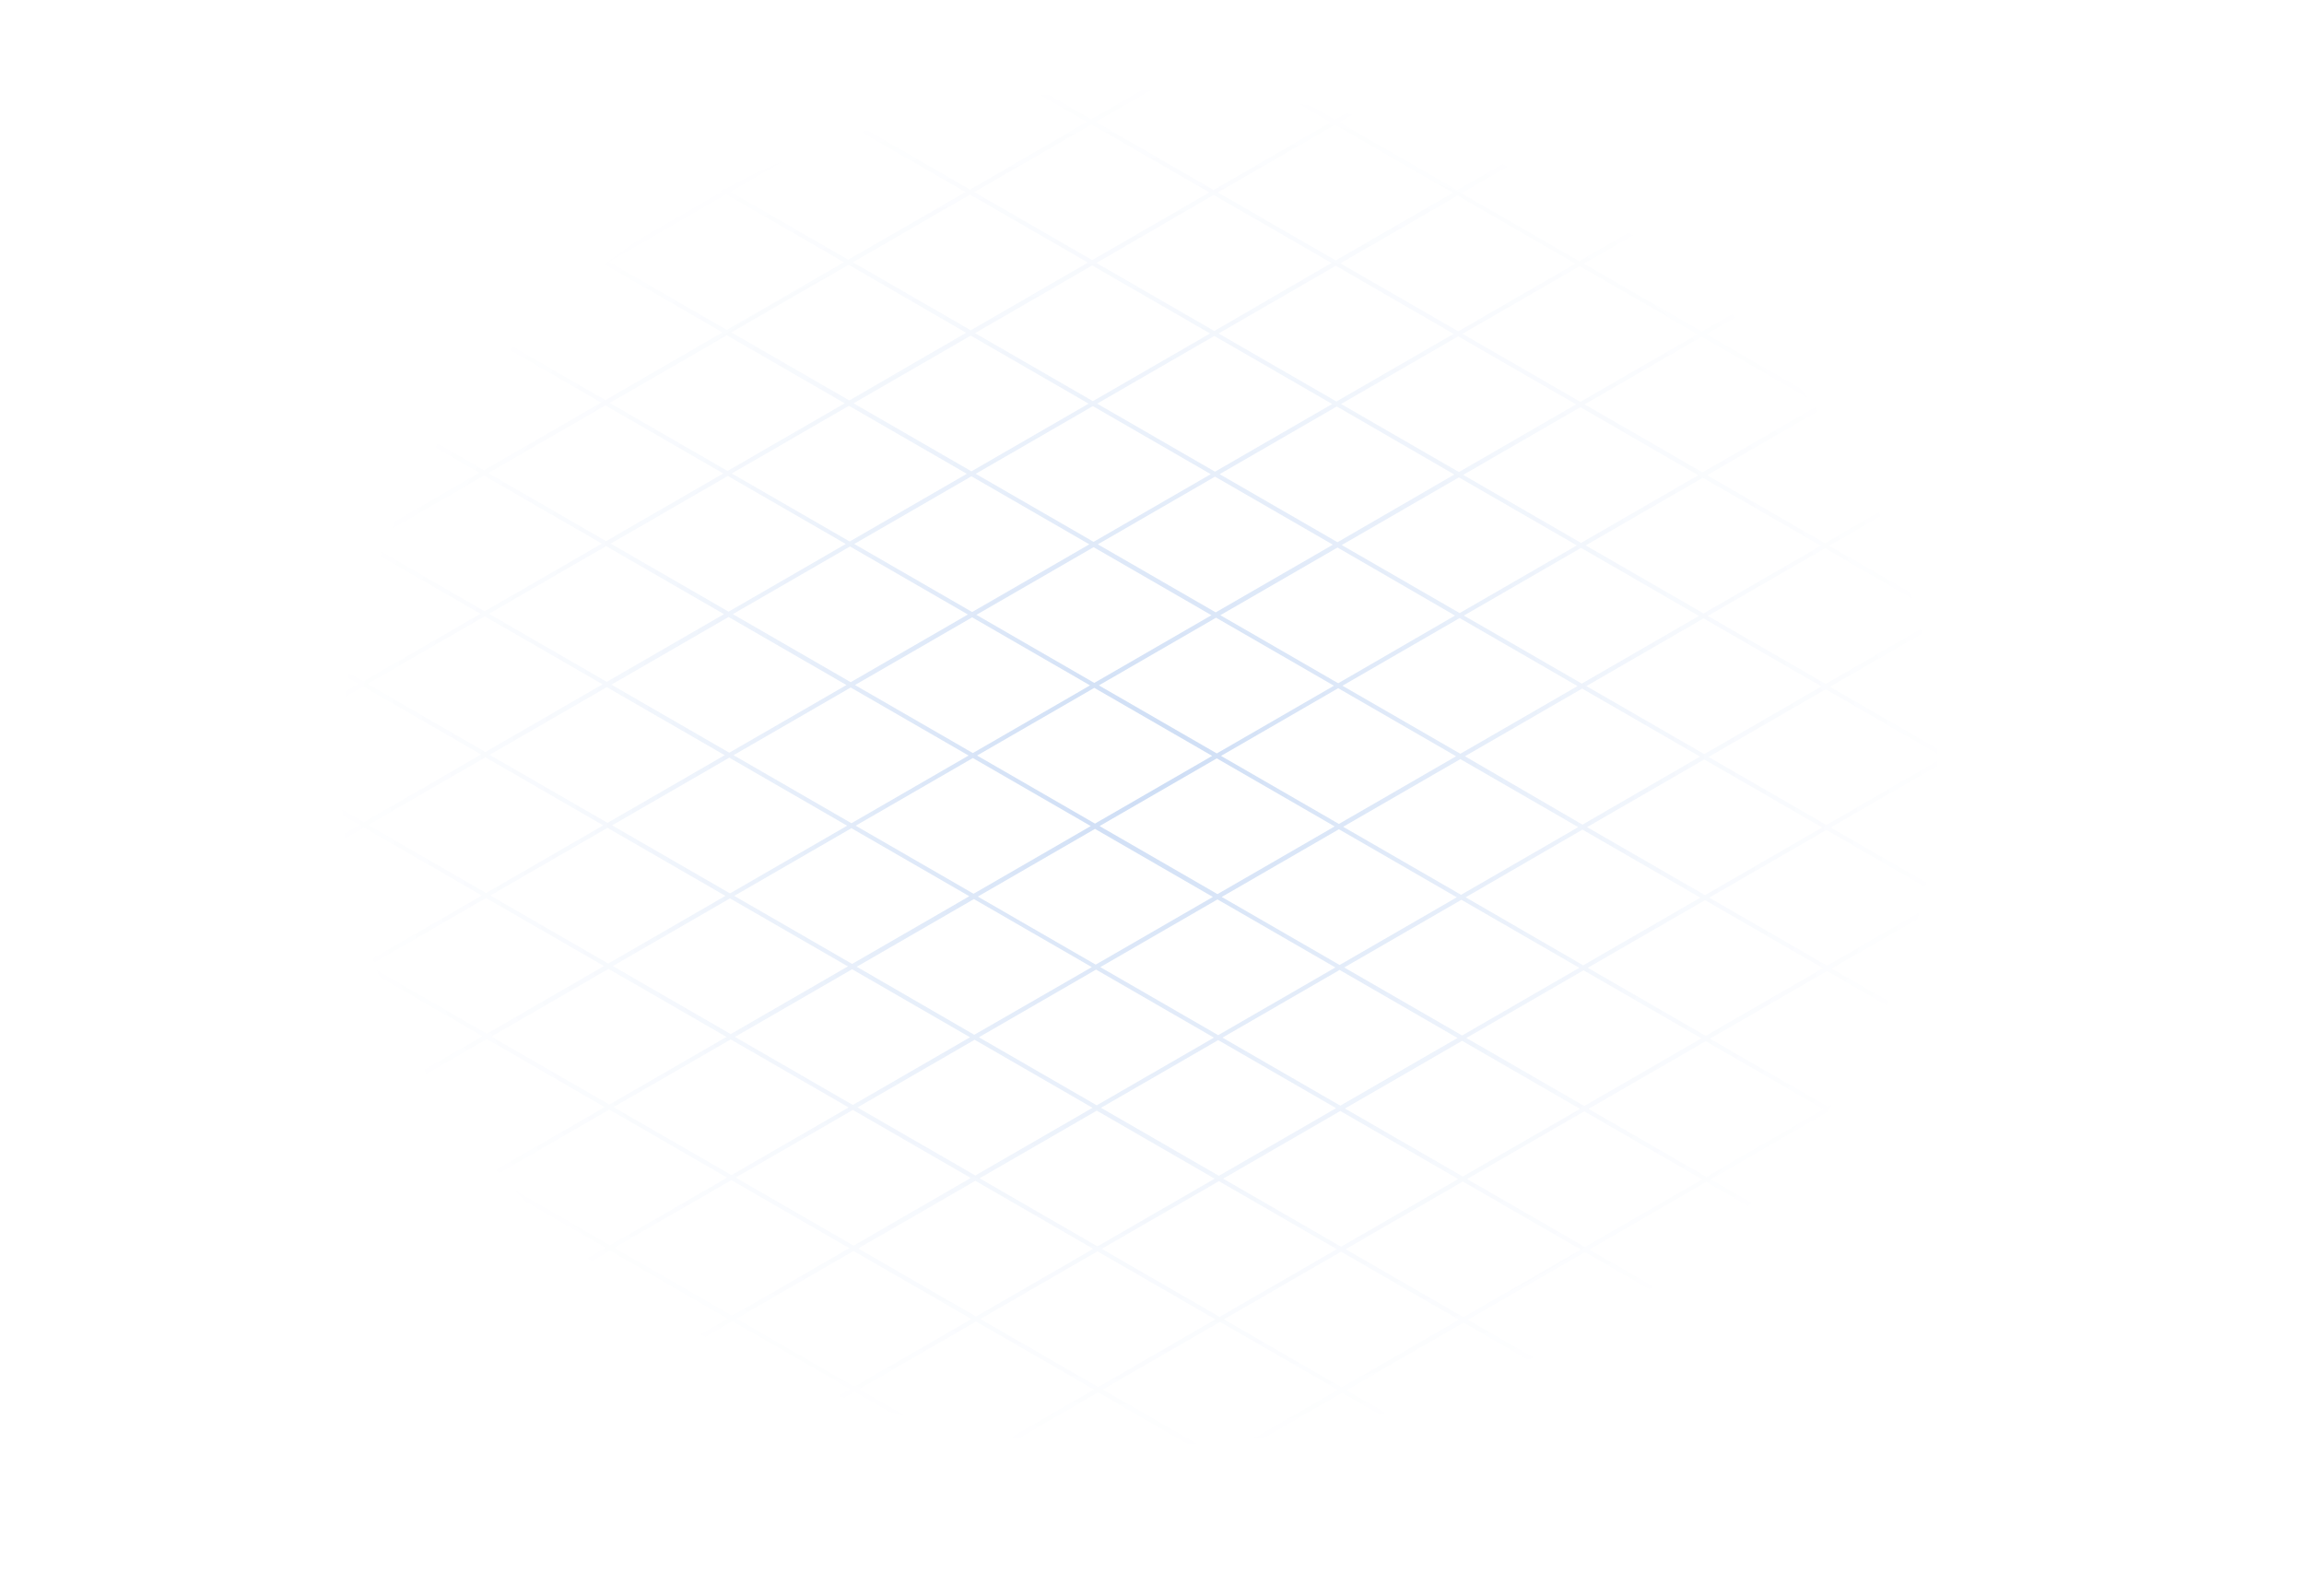
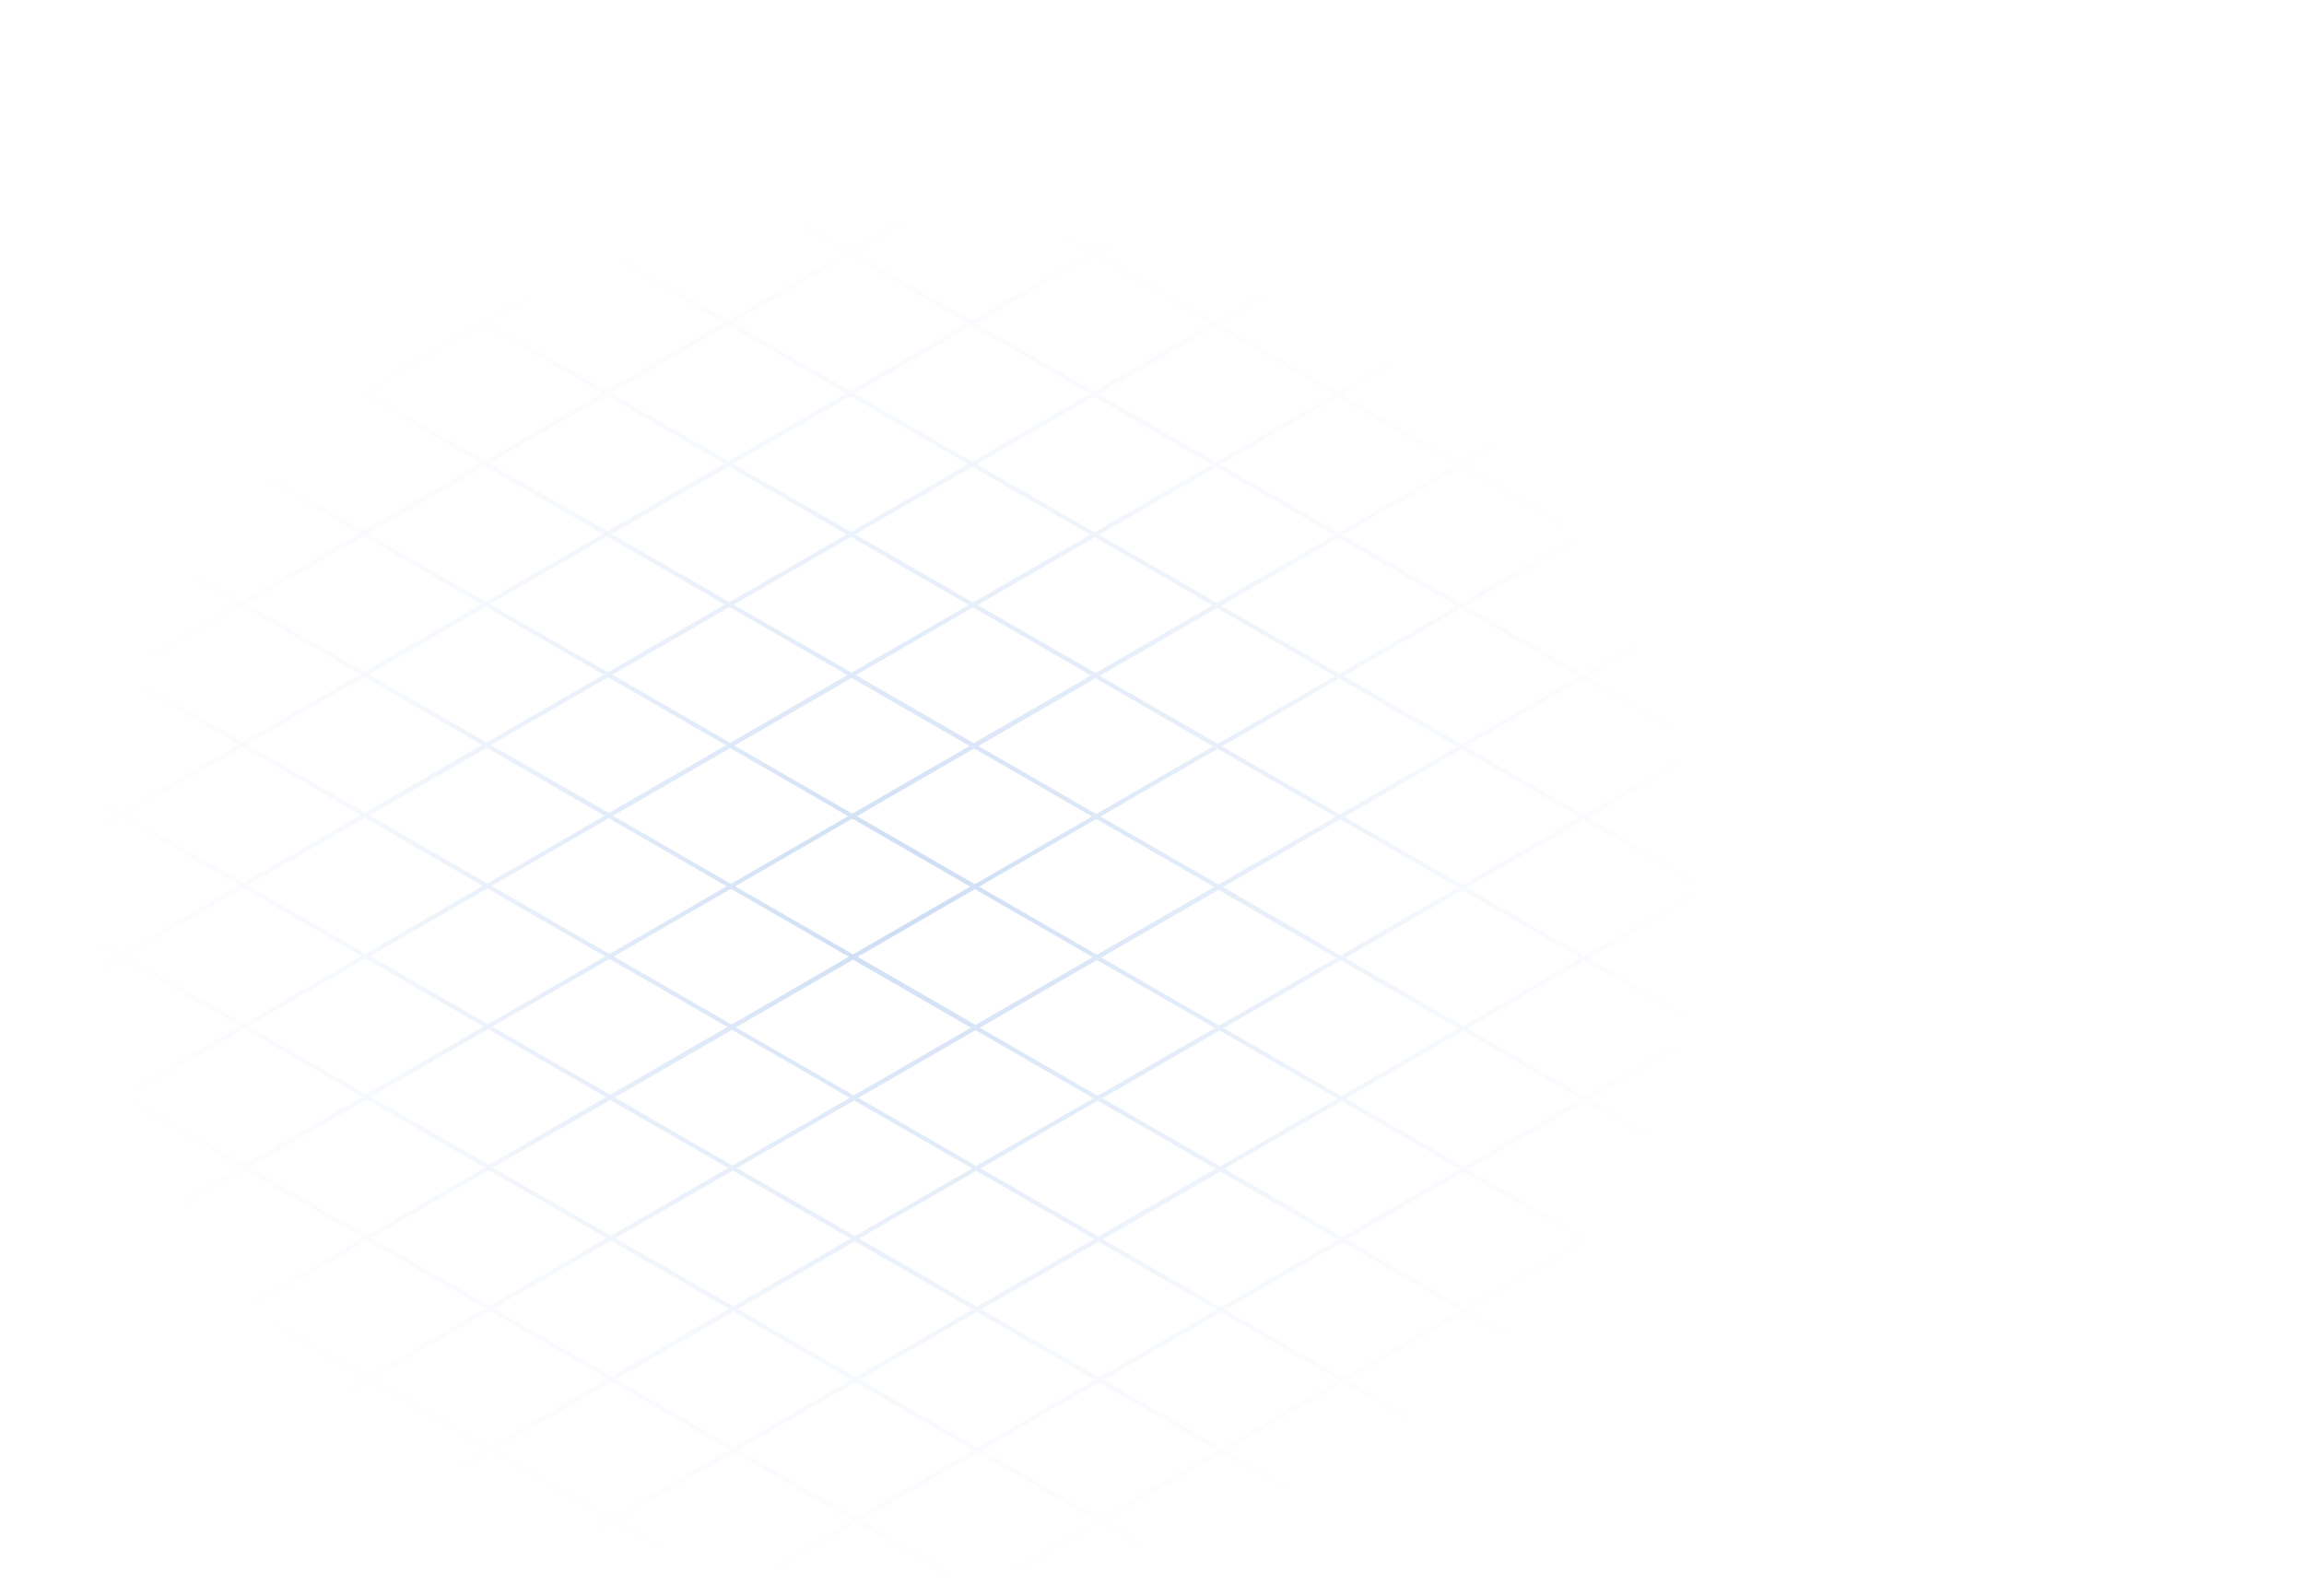
- <svg xmlns="http://www.w3.org/2000/svg" width="1057" height="732" viewBox="0 0 1057 732" fill="none">
+ <svg xmlns="http://www.w3.org/2000/svg" width="1057" height="732" viewBox="111 -60 1057 732" fill="none">
  <g opacity="0.2">
    <mask id="mask0" mask-type="alpha" maskUnits="userSpaceOnUse" x="156" y="41" width="733" height="623">
      <ellipse cx="522.585" cy="352.333" rx="366.275" ry="310.932" fill="url(#paint0_radial)" />
    </mask>
    <g mask="url(#mask0)">
      <path d="M6.497 731.704L56.845 702.599L107.194 731.704H111.255L58.794 701.46L112.554 670.404L166.638 701.623L114.665 731.704H118.726L168.75 702.761L218.774 731.704H222.834L170.861 701.623L224.621 670.566L278.705 701.786L226.894 731.704H230.955L280.654 702.924L330.353 731.704H334.414L282.603 701.786L336.363 670.729L390.447 701.948L338.961 731.704H343.022L392.396 703.249L441.77 731.704H445.831L394.507 702.111L448.267 671.054L502.351 702.273L451.19 731.704H455.251L504.138 703.412L553.025 731.704H557.085L506.087 702.273L559.846 671.217L613.931 702.436L563.257 731.704H567.317L615.88 703.574L664.442 731.704H668.502L617.829 702.436L671.588 671.379L725.672 702.599L675.324 731.704H679.384L727.622 703.737L775.859 731.704H779.919L729.57 702.599L783.33 671.542L837.414 702.761L787.715 731.704H791.776L839.688 704.062L887.601 731.704H891.661L841.8 702.924L895.559 671.867L949.644 703.086L899.782 731.704H903.842L951.43 704.225L999.018 731.704H1003.08L953.541 703.086L1007.3 672.03L1057.16 700.81V698.534L1009.41 670.891L1057.16 643.249V640.973L1007.3 669.753L953.217 638.534L1006.98 607.477L1057.16 636.42V634.144L1009.09 606.339L1057.16 578.534V576.258L1006.98 605.201L952.892 573.981L1006.65 542.924L1057.16 572.193V569.916L1008.6 541.949L1057.16 513.982V511.705L1006.65 540.973L952.567 509.754L1006.33 478.697L1057.16 508.128V505.852L1008.28 477.559L1057.16 449.266V446.99L1006.33 476.421L952.242 445.201L1006 414.145L1057.16 443.738V441.462L1007.95 413.006L1057.16 384.551V382.275L1006 411.868L951.755 379.836L1005.51 348.779L1057.16 378.535V376.259L1007.63 347.641L1057.16 319.023V316.747L1005.51 346.503L951.43 315.283L1005.19 284.226L1057.16 314.308V312.031L1007.3 283.251L1057.16 254.47V252.194L1005.19 282.275L951.105 251.056L1004.86 219.999L1057.16 250.243V247.966L1006.98 218.861L1057.16 189.755V186.991L1004.86 217.235L950.78 186.015L1004.54 154.959L1057.16 185.365V183.089L1006.49 153.82L1057.16 124.552V122.276L1004.54 152.682L950.456 121.463L1004.22 90.406L1057.16 120.975V118.699L1006.16 89.268L1057.16 59.837V57.561L1004.22 88.13L950.131 56.91L1003.73 25.691L1057 56.585V54.309L1005.68 24.715L1048.07 0H1044.01L1003.73 23.252L963.286 0H959.226L1001.62 24.553L947.857 55.609L893.773 24.39L936.001 0H931.94L891.986 23.089L851.869 0H847.809L889.875 24.227L836.115 55.284L782.031 24.065L823.772 0H819.711L780.082 22.927L740.452 0H736.392L777.97 24.065L724.373 55.122L670.289 23.902L711.542 0H707.482L668.177 22.764L628.873 0H624.812L666.228 23.902L612.469 54.959L558.385 23.74L599.476 0H595.415L556.436 22.602L517.456 0H513.395L554.324 23.74L500.565 54.797L446.643 23.415L487.247 0H483.186L444.531 22.276L406.039 0H401.978L442.582 23.415L388.823 54.471L334.738 23.252L375.017 0H370.957L332.627 22.114L294.459 0H290.399L330.678 23.252L276.918 54.309L222.834 23.089L262.951 0H258.89L220.885 21.951L183.042 0H178.982L218.936 23.089L165.177 54.146L111.092 22.927L150.722 0H146.661L109.143 21.788L71.625 0H67.565L107.194 22.927L53.435 53.983L0 23.089V25.366L51.323 55.122L0 84.715V86.992L53.435 56.097L107.519 87.317L53.76 118.536L0 87.479V89.756L51.648 119.674L0 149.593V154.308L52.135 184.389L0 214.471V218.698L52.46 248.942L0 279.348V283.251L52.785 313.82L0 344.064V347.478L53.11 378.21L0 408.941V412.031L53.435 442.925L0 473.819V476.421L53.76 507.478L0.162 538.534H0V540.973H0.162L54.247 572.193L0.487 603.249L0 602.924V605.851L0.487 605.526L54.572 636.745L0.812 667.802L0 667.314V670.566L0.812 670.078L54.896 701.298L2.436 731.704H6.497ZM58.632 636.745L112.392 605.688L166.476 636.908L112.716 667.965L58.632 636.745ZM390.609 379.998L444.694 411.218L390.934 442.275L336.85 411.055L390.609 379.998ZM334.901 409.917L280.816 378.698L334.576 347.641L388.66 378.86L334.901 409.917ZM392.558 378.86L446.318 347.803L500.402 379.023L446.643 410.08L392.558 378.86ZM502.351 380.324L556.436 411.543L502.676 442.6L448.592 411.38L502.351 380.324ZM504.463 379.023L558.222 347.966L612.307 379.185L558.547 410.242L504.463 379.023ZM614.255 380.486L668.34 411.706L614.58 442.762L560.496 411.543L614.255 380.486ZM616.204 379.348L669.964 348.291L724.048 379.511L670.289 410.567L616.204 379.348ZM725.997 380.649L780.082 411.868L726.322 442.925L672.4 411.706L725.997 380.649ZM672.075 346.99L725.835 315.934L779.919 347.153L725.997 378.372L672.075 346.99ZM669.964 345.852L615.88 314.633L669.639 283.576L723.724 314.795L669.964 345.852ZM668.015 346.99L614.255 378.047L560.171 346.828L613.931 315.771L668.015 346.99ZM558.222 345.69L504.138 314.47L557.897 283.413L611.982 314.633L558.222 345.69ZM556.111 346.828L502.351 377.885L448.267 346.665L502.026 315.608L556.111 346.828ZM446.318 345.527L392.233 314.308L445.993 283.251L500.077 314.47L446.318 345.527ZM444.369 346.665L390.609 377.722L336.525 346.503L390.284 315.446L444.369 346.665ZM334.576 345.364L280.492 314.145L334.251 283.088L388.336 314.308L334.576 345.364ZM332.465 346.503L278.705 377.559L224.621 346.34L278.38 315.283L332.465 346.503ZM332.789 411.055L279.03 442.112L224.945 410.893L278.705 379.836L332.789 411.055ZM333.277 475.77L279.517 506.827L225.433 475.608L279.192 444.551L333.277 475.77ZM281.141 443.25L334.901 412.193L388.985 443.413L335.226 474.47L281.141 443.25ZM390.934 444.714L445.019 475.933L391.259 506.99L337.175 475.77L390.934 444.714ZM393.046 443.575L446.805 412.519L500.889 443.738L446.968 474.795L393.046 443.575ZM502.838 444.876L556.923 476.096L503.163 507.152L449.079 475.933L502.838 444.876ZM504.787 443.738L558.547 412.681L612.631 443.901L558.872 474.957L504.787 443.738ZM614.58 445.039L668.665 476.258L614.905 507.315L560.821 476.096L614.58 445.039ZM616.692 443.901L670.451 412.844L724.536 444.063L670.776 475.12L616.692 443.901ZM726.485 445.201L780.569 476.421L726.809 507.478L672.725 476.258L726.485 445.201ZM728.434 444.063L782.193 413.006L836.278 444.226L782.518 475.283L728.434 444.063ZM728.109 379.511L781.868 348.454L835.953 379.673L782.193 410.73L728.109 379.511ZM727.784 314.795L781.543 283.739L835.628 314.958L781.868 346.015L727.784 314.795ZM727.459 250.243L781.219 219.186L835.303 250.405L781.543 281.462L727.459 250.243ZM779.432 282.6L725.672 313.657L671.588 282.438L725.348 251.381L779.432 282.6ZM669.639 281.3L615.555 250.08L669.314 219.023L723.399 250.243L669.639 281.3ZM667.528 282.438L613.931 313.495L559.846 282.275L613.606 251.218L667.528 282.438ZM557.735 280.974L503.651 249.755L557.41 218.698L611.494 249.918L557.735 280.974ZM555.786 282.275L502.026 313.332L447.942 282.113L501.702 251.056L555.786 282.275ZM445.993 280.812L391.909 249.592L445.668 218.536L499.753 249.755L445.993 280.812ZM444.044 281.95L390.284 313.007L336.2 281.787L389.96 250.731L444.044 281.95ZM334.251 280.649L280.167 249.43L333.926 218.373L388.011 249.592L334.251 280.649ZM332.14 281.787L278.38 312.844L224.296 281.625L278.055 250.568L332.14 281.787ZM222.347 280.487L168.262 249.267L222.022 218.21L276.106 249.43L222.347 280.487ZM276.431 313.982L222.672 345.039L168.587 313.82L222.347 282.763L276.431 313.982ZM276.756 378.698L222.997 409.754L168.912 378.535L222.672 347.478L276.756 378.698ZM277.081 443.25L223.321 474.307L169.237 443.088L222.997 412.031L277.081 443.25ZM277.406 507.965L223.646 539.022L169.562 507.803L223.321 476.746L277.406 507.965ZM279.517 509.104L333.601 540.323L279.842 571.38L225.758 540.16L279.517 509.104ZM281.466 507.965L335.226 476.909L389.31 508.128L335.55 539.185L281.466 507.965ZM391.259 509.266L445.343 540.485L391.584 571.542L337.499 540.323L391.259 509.266ZM393.37 508.128L447.13 477.071L501.214 508.291L447.455 539.347L393.37 508.128ZM503.163 509.591L557.248 540.811L503.488 571.867L449.404 540.648L503.163 509.591ZM505.112 508.291L558.872 477.234L612.956 508.453L559.197 539.51L505.112 508.291ZM614.905 509.754L668.99 540.973L615.23 572.03L561.146 540.811L614.905 509.754ZM617.017 508.616L670.776 477.559L724.86 508.778L671.101 539.835L617.017 508.616ZM726.809 509.917L780.894 541.136L727.134 572.193L673.05 540.973L726.809 509.917ZM728.758 508.778L782.518 477.722L836.602 508.941L782.843 539.998L728.758 508.778ZM838.551 510.079L892.636 541.299L838.876 572.355L784.792 541.136L838.551 510.079ZM784.467 476.583L838.226 445.527L892.311 476.746L838.551 507.803L784.467 476.583ZM784.142 411.868L837.902 380.811L891.986 412.031L838.226 443.088L784.142 411.868ZM783.817 347.316L837.577 316.259L891.661 347.478L837.902 378.535L783.817 347.316ZM783.492 282.6L837.252 251.544L891.336 282.763L837.577 313.82L783.492 282.6ZM783.168 218.048L836.927 186.991L891.011 218.21L837.252 249.267L783.168 218.048ZM781.056 216.747L726.972 185.528L780.731 154.471L834.816 185.69L781.056 216.747ZM779.107 218.048L725.348 249.105L671.263 217.885L725.023 186.828L779.107 218.048ZM669.314 216.584L615.23 185.365L668.99 154.308L723.074 185.528L669.314 216.584ZM667.203 217.723L613.606 248.779L559.521 217.56L613.281 186.503L667.203 217.723ZM557.41 216.422L503.326 185.202L557.085 154.146L611.17 185.365L557.41 216.422ZM555.461 217.56L501.702 248.617L447.617 217.397L501.377 186.341L555.461 217.56ZM445.668 216.259L391.584 185.04L445.343 153.983L499.428 185.202L445.668 216.259ZM443.557 217.397L389.797 248.454L335.713 217.235L389.472 186.178L443.557 217.397ZM333.764 216.097L279.68 184.877L333.439 153.82L387.523 185.04L333.764 216.097ZM331.815 217.235L278.055 248.292L223.971 217.072L277.731 186.015L331.815 217.235ZM222.022 215.771L167.938 184.552L221.697 153.495L275.782 184.715L222.022 215.771ZM219.911 216.91L166.151 247.966L112.067 216.747L165.826 185.69L219.911 216.91ZM220.398 281.625L166.638 312.682L112.554 281.462L166.313 250.405L220.398 281.625ZM220.723 346.177L166.963 377.234L112.879 346.015L166.638 314.958L220.723 346.177ZM221.048 410.893L167.288 441.949L113.204 410.73L166.963 379.673L221.048 410.893ZM221.372 475.445L167.613 506.502L113.528 475.283L167.288 444.226L221.372 475.445ZM221.697 540.16L167.938 571.217L113.853 539.998L167.613 508.941L221.697 540.16ZM222.022 604.713L168.425 635.77L114.341 604.55L168.1 573.494L222.022 604.713ZM170.049 572.355L223.809 541.299L277.893 572.518L224.133 603.575L170.049 572.355ZM279.842 573.819L333.926 605.038L280.167 636.095L226.082 604.875L279.842 573.819ZM281.791 572.518L335.55 541.461L389.635 572.68L335.875 603.737L281.791 572.518ZM391.584 573.981L445.668 605.201L391.909 636.257L337.824 605.038L391.584 573.981ZM393.695 572.843L447.455 541.786L501.539 573.006L447.78 604.062L393.695 572.843ZM503.488 574.144L557.572 605.363L503.813 636.42L449.729 605.201L503.488 574.144ZM505.437 573.006L559.197 541.949L613.281 573.168L559.521 604.225L505.437 573.006ZM615.23 574.307L669.314 605.526L615.555 636.583L561.47 605.363L615.23 574.307ZM617.341 573.168L671.101 542.112L725.185 573.331L671.426 604.388L617.341 573.168ZM727.134 574.469L781.219 605.688L727.459 636.745L673.375 605.526L727.134 574.469ZM729.083 573.331L782.843 542.274L836.927 573.494L783.168 604.55L729.083 573.331ZM838.876 574.794L892.961 606.014L839.201 637.07L785.117 605.851L838.876 574.794ZM840.988 573.656L894.747 542.599L948.831 573.819L895.072 604.875L840.988 573.656ZM840.663 508.941L894.422 477.884L948.507 509.104L894.747 540.16L840.663 508.941ZM840.338 444.388L894.097 413.332L948.182 444.551L894.422 475.608L840.338 444.388ZM839.851 379.673L893.61 348.616L947.695 379.836L893.935 410.893L839.851 379.673ZM839.526 315.121L893.285 284.064L947.37 315.283L893.61 346.34L839.526 315.121ZM839.201 250.405L892.961 219.349L947.045 250.568L893.285 281.625L839.201 250.405ZM838.876 185.853L892.636 154.796L946.72 186.015L892.961 217.072L838.876 185.853ZM838.551 121.138L892.311 90.081L946.395 121.3L892.636 152.357L838.551 121.138ZM890.524 153.495L836.765 184.552L782.843 153.333L836.44 122.276L890.524 153.495ZM780.731 152.194L726.647 120.975L780.407 89.918L834.491 121.138L780.731 152.194ZM778.782 153.333L725.023 184.389L670.939 153.17L724.698 122.113L778.782 153.333ZM668.99 152.032L614.905 120.812L668.665 89.756L722.749 120.975L668.99 152.032ZM666.878 153.17L613.119 184.227L559.034 153.007L612.794 121.951L666.878 153.17ZM557.085 151.869L503.001 120.65L556.76 89.43L610.845 120.65L557.085 151.869ZM555.136 153.007L501.377 184.064L447.292 152.845L501.052 121.788L555.136 153.007ZM445.343 151.544L391.259 120.325L445.019 89.268L499.103 120.487L445.343 151.544ZM443.232 152.682L389.635 183.739L335.55 152.52L389.31 121.463L443.232 152.682ZM333.439 151.381L279.355 120.162L333.114 89.105L387.199 120.325L333.439 151.381ZM331.49 152.52L277.731 183.576L223.646 152.357L277.406 121.3L331.49 152.52ZM221.697 151.219L167.613 119.999L221.372 88.943L275.457 120.162L221.697 151.219ZM219.586 152.357L165.826 183.414L111.904 152.194L165.664 121.138L219.586 152.357ZM163.877 184.552L110.118 215.609L56.033 184.389L109.793 153.333L163.877 184.552ZM164.202 249.267L110.443 280.324L56.358 249.105L110.118 217.885L164.202 249.267ZM164.527 313.82L110.767 344.877L56.845 313.657L110.605 282.6L164.527 313.82ZM165.014 378.535L111.255 409.592L57.17 378.372L110.93 347.316L165.014 378.535ZM165.339 443.088L111.579 474.144L57.495 442.925L111.255 411.868L165.339 443.088ZM165.664 507.803L111.904 538.859L57.82 507.64L111.579 476.421L165.664 507.803ZM165.989 572.355L112.229 603.412L58.145 572.193L111.904 541.136L165.989 572.355ZM168.75 700.485L114.665 669.265L168.425 638.209L222.509 669.428L168.75 700.485ZM170.374 637.07L224.133 606.014L278.218 637.233L224.458 668.29L170.374 637.07ZM280.492 700.647L226.407 669.428L280.167 638.371L334.251 669.591L280.492 700.647ZM282.278 637.233L336.038 606.176L390.122 637.396L336.2 668.452L282.278 637.233ZM392.396 700.81L338.312 669.591L392.071 638.534L446.155 669.753L392.396 700.81ZM394.02 637.396L447.78 606.339L501.864 637.558L448.104 668.615L394.02 637.396ZM504.138 701.135L450.053 669.916L503.813 638.859L557.897 670.078L504.138 701.135ZM505.924 637.558L559.684 606.501L613.768 637.721L560.009 668.778L505.924 637.558ZM616.042 701.298L561.958 670.078L615.717 639.022L669.802 670.241L616.042 701.298ZM617.666 637.883L671.426 606.827L725.51 638.046L671.751 669.103L617.666 637.883ZM727.784 701.46L673.7 670.241L727.459 639.184L781.543 670.404L727.784 701.46ZM729.408 638.046L783.168 606.989L837.252 638.209L783.492 669.265L729.408 638.046ZM839.688 701.623L785.604 670.404L839.363 639.347L893.448 670.566L839.688 701.623ZM841.312 638.209L895.072 607.152L949.156 638.371L895.397 669.428L841.312 638.209ZM1005.19 670.891L951.43 701.948L897.346 670.729L951.105 639.672L1005.19 670.891ZM1004.86 606.176L951.105 637.233L897.021 606.014L950.78 574.957L1004.86 606.176ZM1004.54 541.624L950.78 572.68L896.696 541.461L950.456 510.404L1004.54 541.624ZM1004.05 476.909L950.293 507.965L896.209 476.746L949.968 445.689L1004.05 476.909ZM1003.73 412.356L950.131 443.413L896.046 412.193L949.806 381.137L1003.73 412.356ZM1003.4 347.641L949.644 378.698L895.559 347.478L949.319 316.421L1003.4 347.641ZM1003.08 283.088L949.319 314.145L895.234 282.926L948.994 251.869L1003.08 283.088ZM1002.75 218.373L948.994 249.43L894.909 218.21L948.669 187.154L1002.75 218.373ZM1002.43 153.82L948.669 184.877L894.585 153.658L948.344 122.601L1002.43 153.82ZM1001.94 89.105L948.182 120.162L894.097 88.943L947.857 57.886L1001.94 89.105ZM891.824 25.528L945.908 56.748L892.148 87.805L838.064 56.585L891.824 25.528ZM890.199 88.943L836.44 119.999L782.356 88.78L836.115 57.723L890.199 88.943ZM780.082 25.203L834.166 56.422L780.407 87.479L726.322 56.26L780.082 25.203ZM778.295 88.78L724.536 119.837L670.451 88.618L724.373 57.561L778.295 88.78ZM668.177 25.041L722.262 56.26L668.502 87.317L614.418 56.097L668.177 25.041ZM666.553 88.455L612.794 119.512L558.709 88.292L612.469 57.236L666.553 88.455ZM556.436 24.878L610.52 56.097L556.76 87.154L502.676 55.935L556.436 24.878ZM554.811 88.292L501.052 119.349L446.968 88.13L500.727 57.073L554.811 88.292ZM444.531 24.715L498.616 55.935L445.019 86.992L390.934 55.772L444.531 24.715ZM442.907 88.13L389.148 119.186L335.063 87.967L388.823 56.91L442.907 88.13ZM332.789 24.39L386.874 55.609L333.114 86.666L279.03 55.447L332.789 24.39ZM331.165 87.967L277.406 119.024L223.321 87.805L277.081 56.748L331.165 87.967ZM220.885 24.227L274.969 55.447L221.21 86.504L167.288 55.284L220.885 24.227ZM219.261 87.642L165.501 118.699L111.579 87.479L165.339 56.422L219.261 87.642ZM55.384 55.122L109.143 24.065L163.228 55.284L109.468 86.341L55.384 55.122ZM109.468 88.618L163.552 119.837L109.793 151.056L55.709 119.674L109.468 88.618ZM0 151.869L53.76 120.812L107.844 152.032L54.084 183.089L0 151.869ZM0.325 216.584L54.084 185.528L108.169 216.747L54.409 247.804L0.325 216.584ZM0.812 281.137L54.572 250.08L108.656 281.3L54.896 312.356L0.812 281.137ZM1.137 345.852L54.896 314.795L108.818 346.015L55.221 377.072L1.137 345.852ZM1.462 410.405L55.221 379.511L109.306 410.73L55.546 441.787L1.462 410.405ZM1.787 475.12L55.546 444.063L109.63 475.283L55.871 506.339L1.787 475.12ZM2.111 539.672L55.871 508.616L109.955 539.835L56.196 570.892L2.111 539.672ZM2.436 604.388L56.196 573.331L110.28 604.55L56.521 635.607L2.436 604.388ZM2.761 668.94L56.521 637.883L110.605 669.103L56.845 700.322L2.761 668.94Z" fill="#0052CC" />
    </g>
  </g>
  <defs>
    <radialGradient id="paint0_radial" cx="0" cy="0" r="1" gradientUnits="userSpaceOnUse" gradientTransform="translate(522.585 352.333) rotate(90) scale(321.494 378.716)">
      <stop stop-color="#C4C4C4" />
      <stop offset="0.677" stop-color="#C4C4C4" stop-opacity="0.17" />
      <stop offset="1" stop-color="#C4C4C4" stop-opacity="0" />
    </radialGradient>
  </defs>
</svg>
